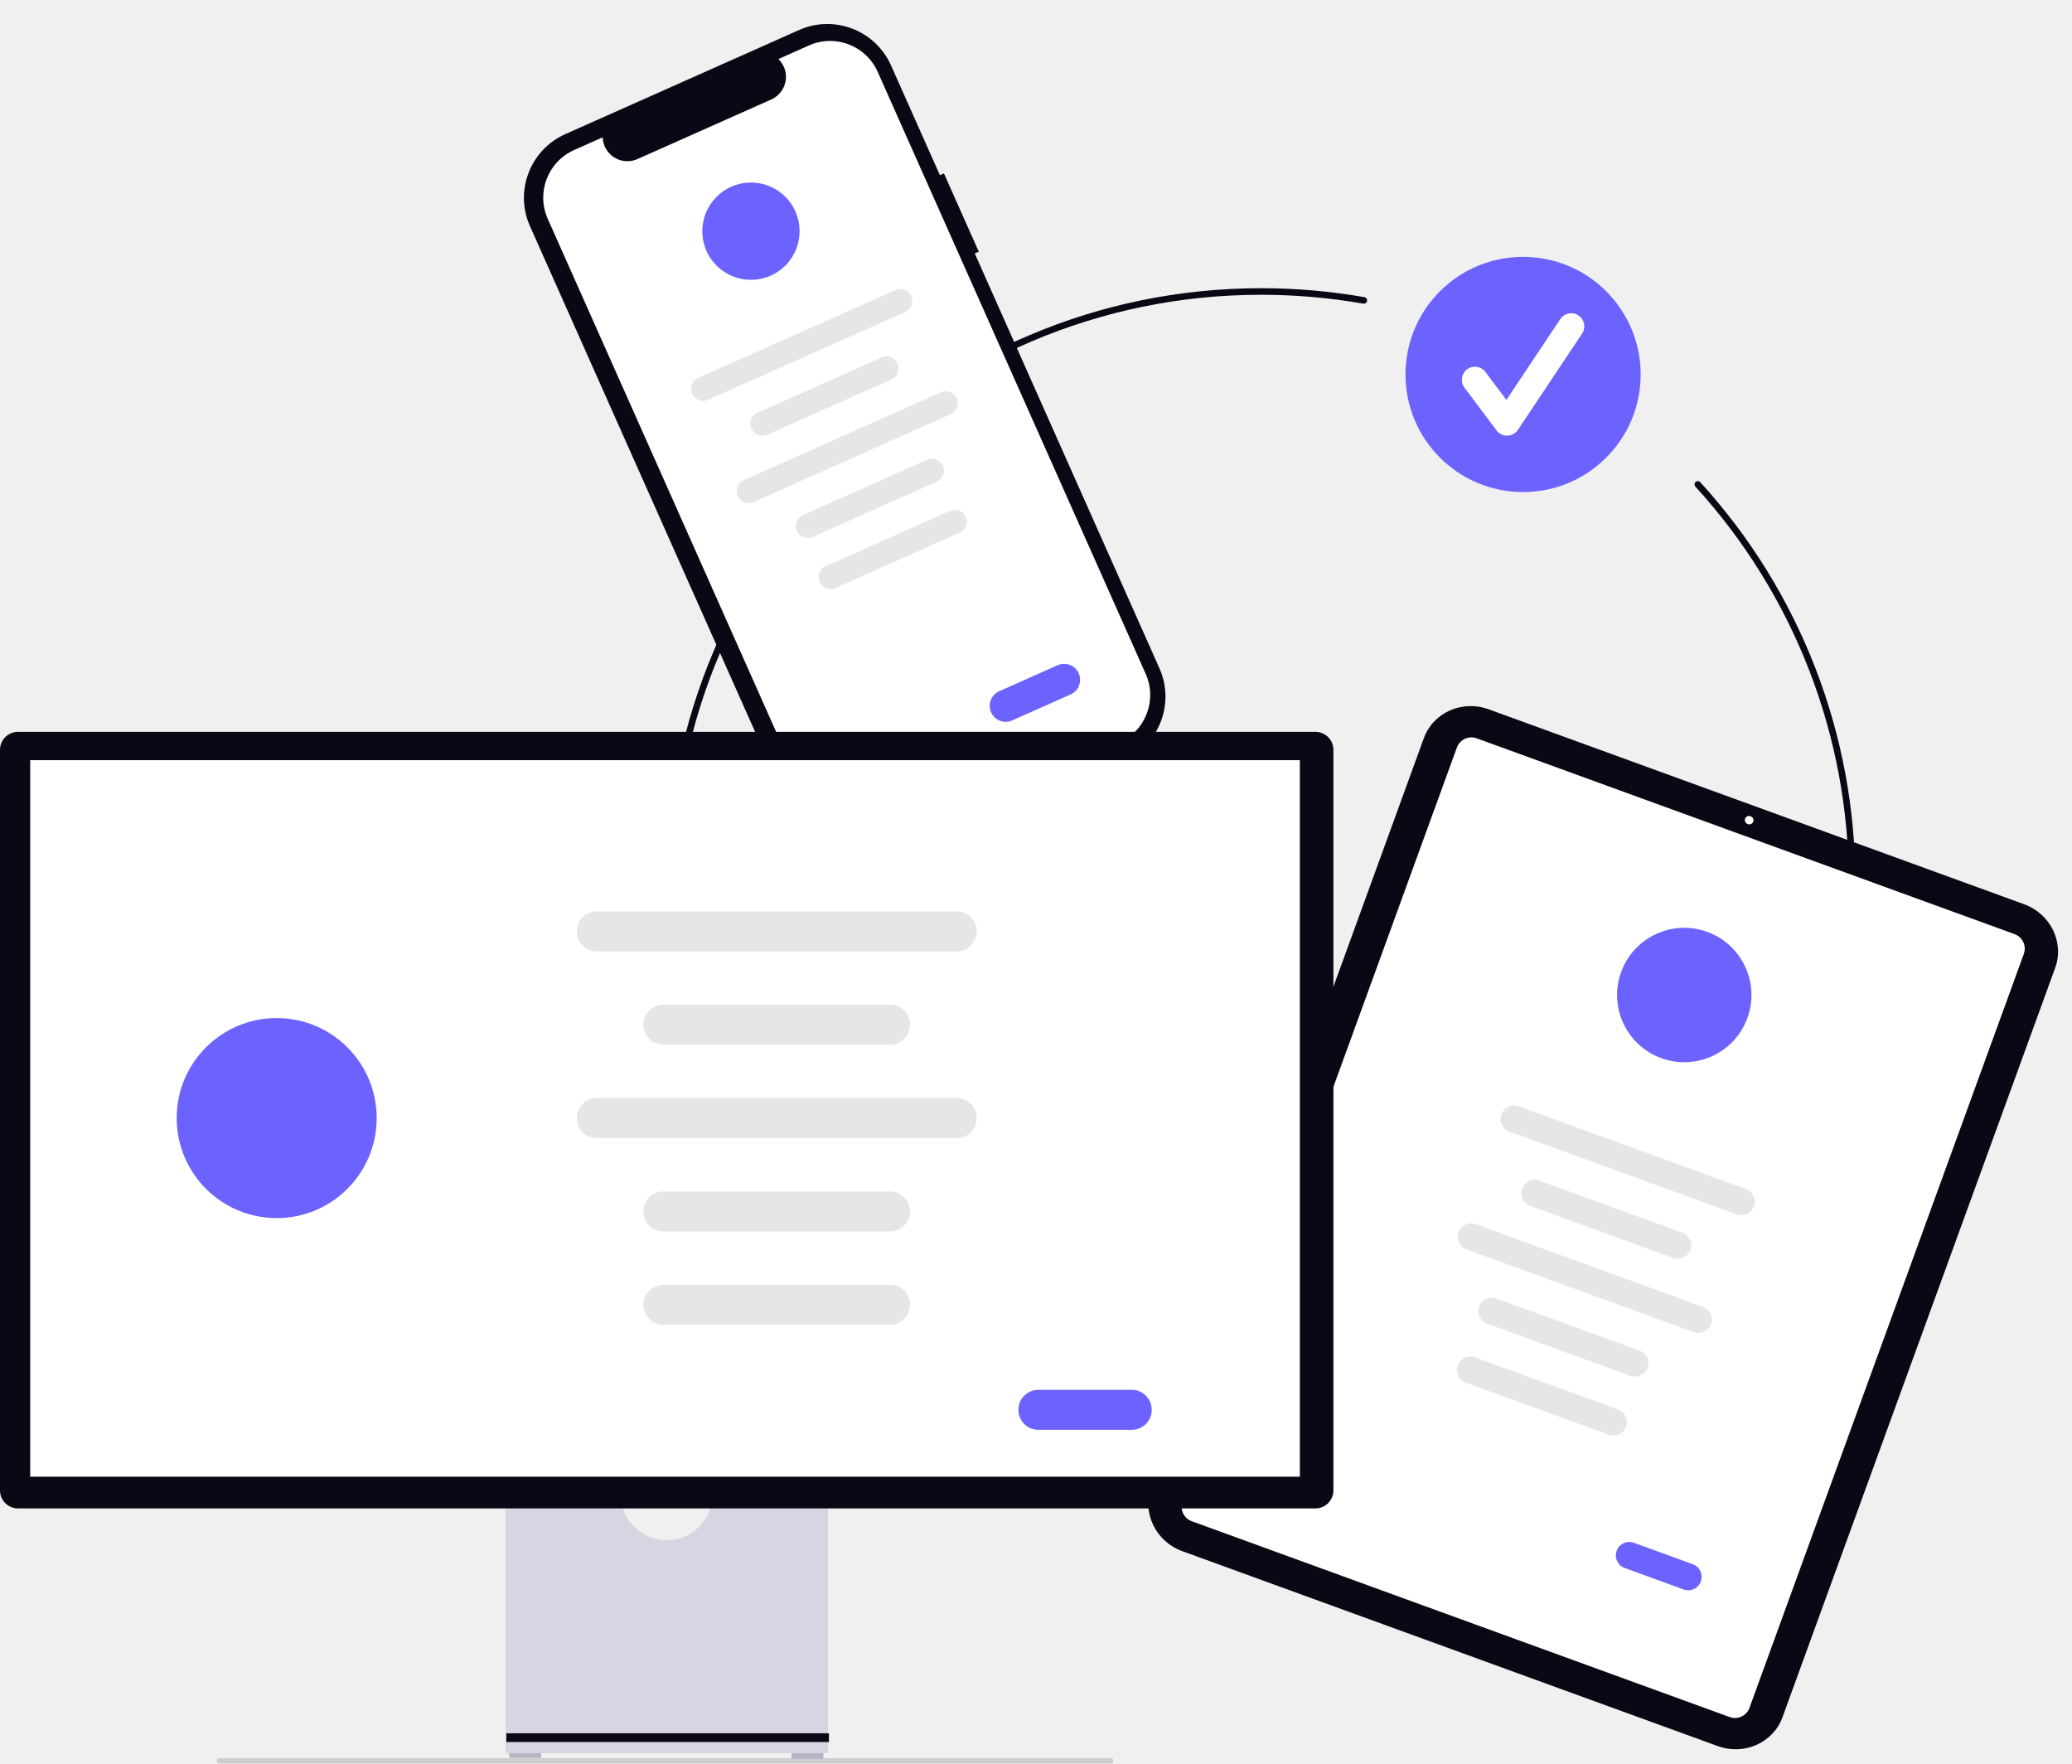
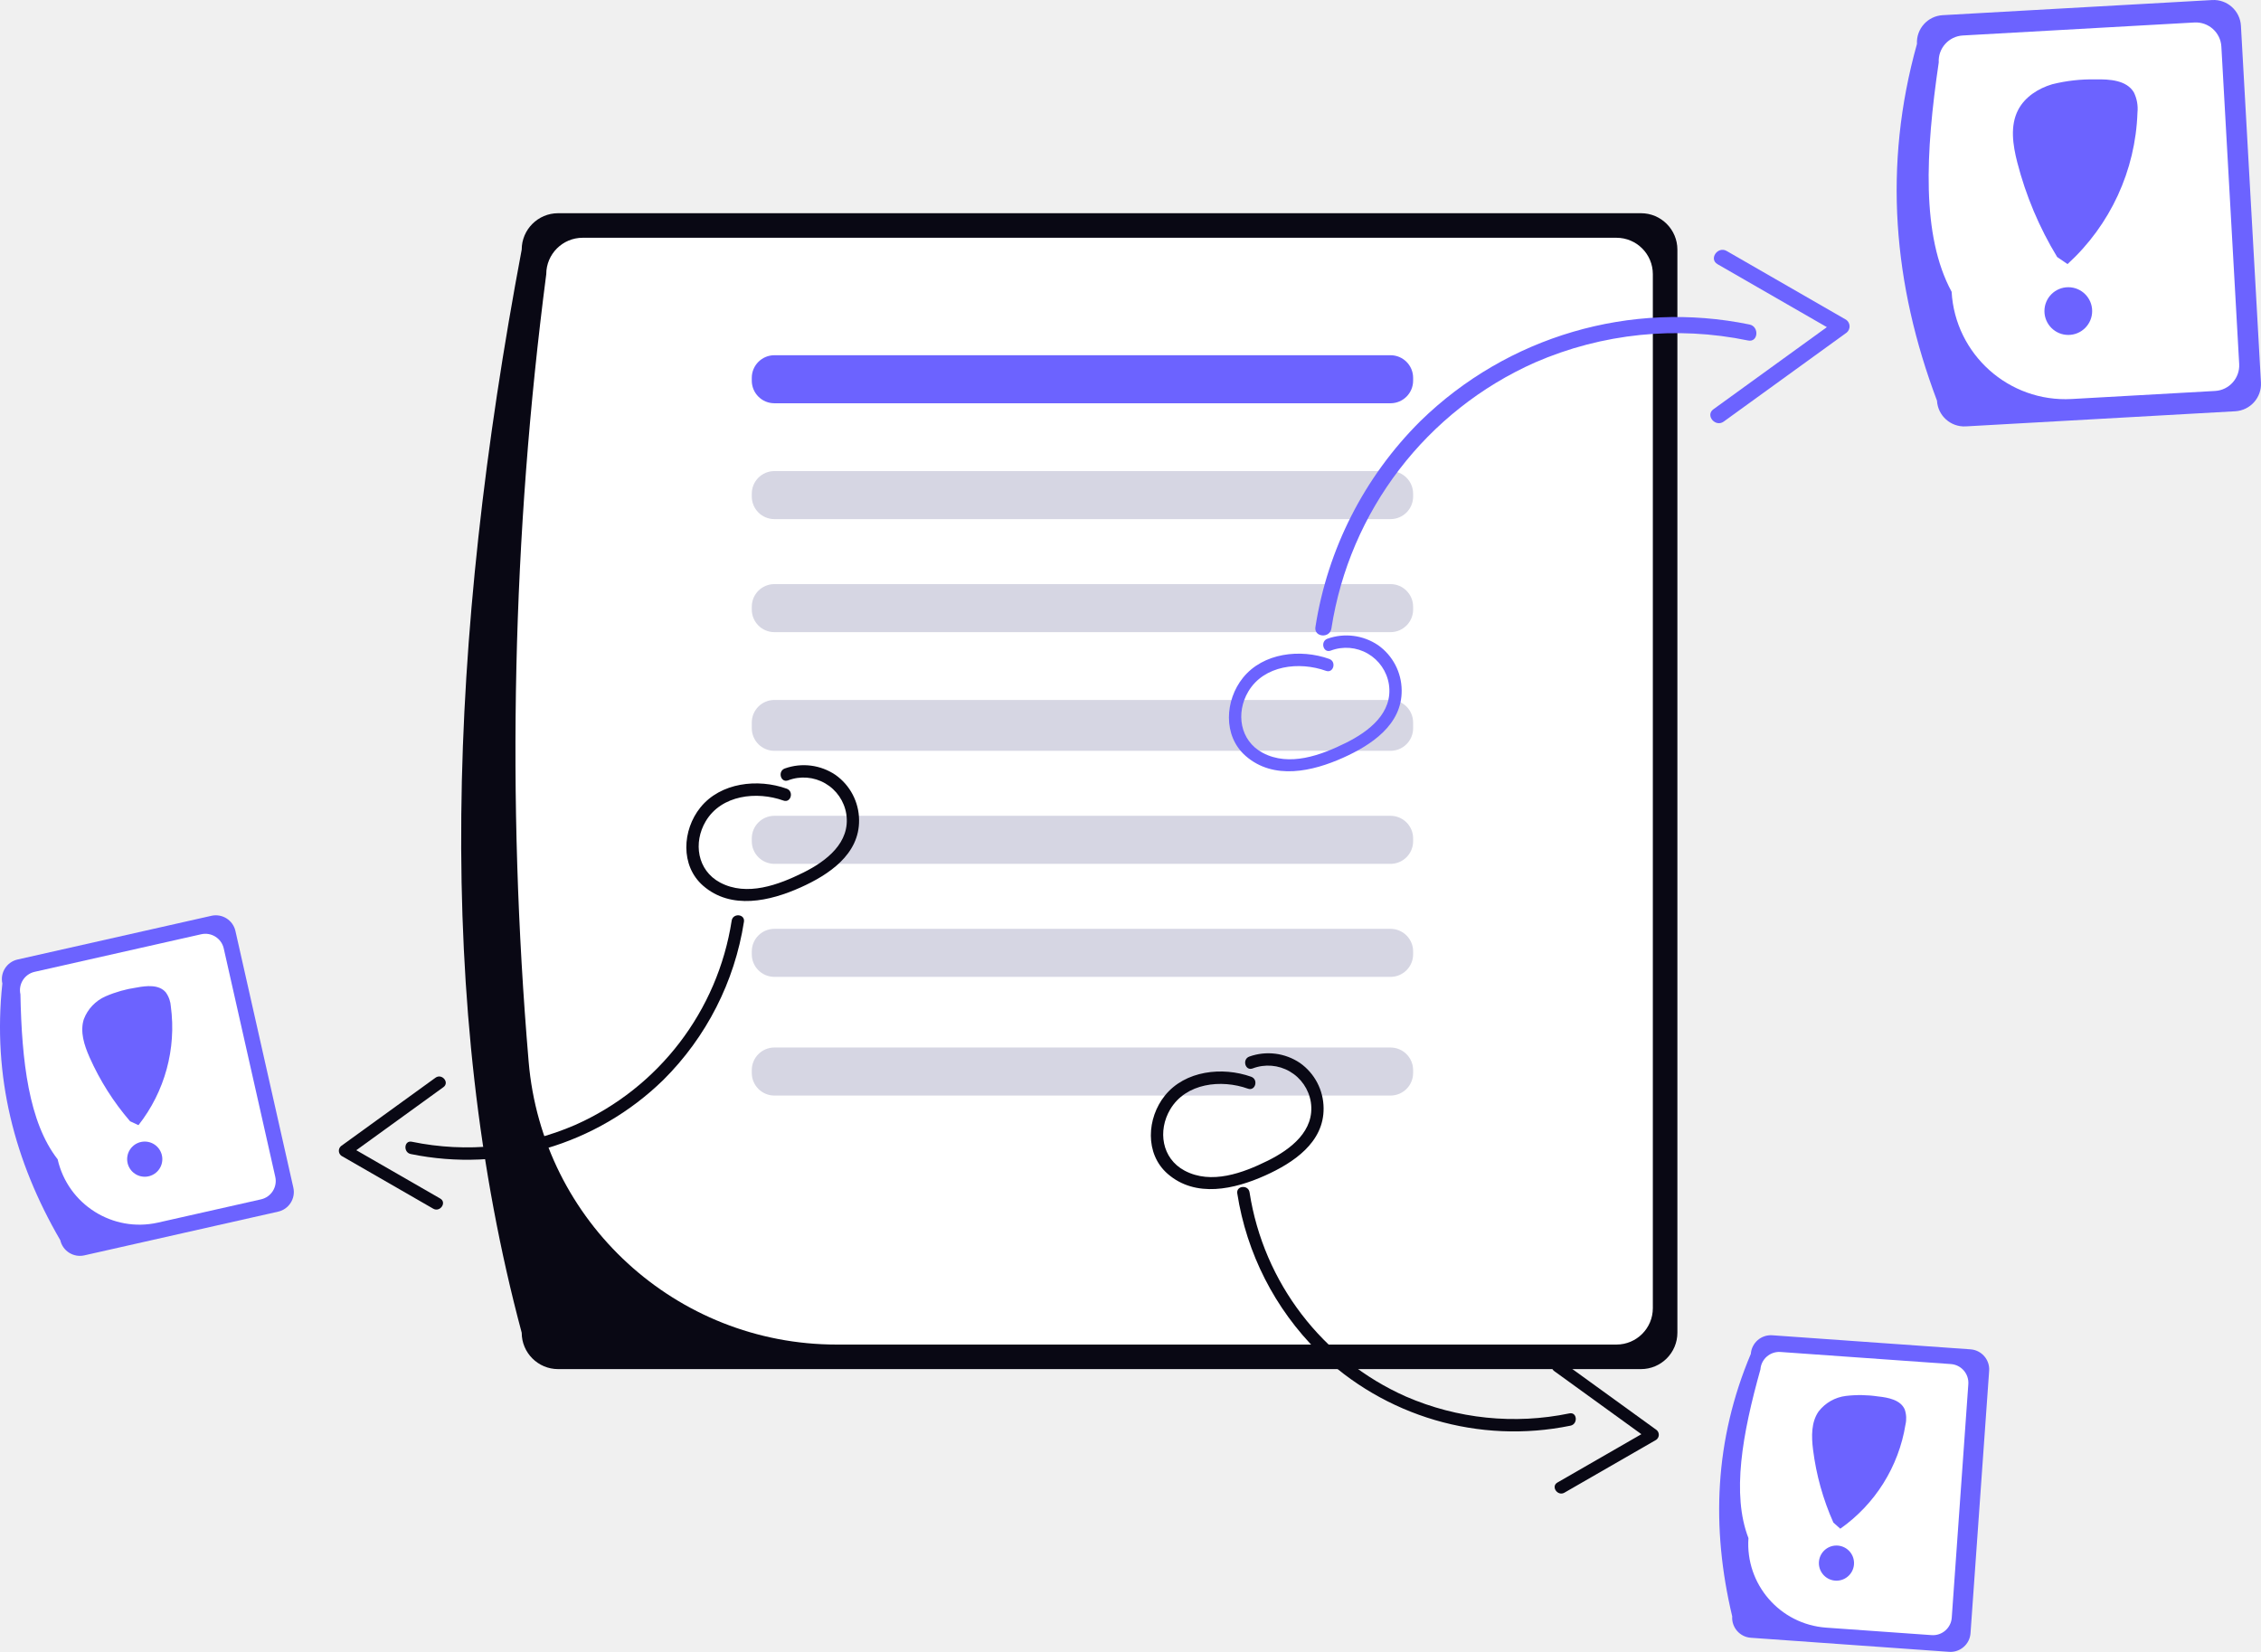
- <svg xmlns="http://www.w3.org/2000/svg" width="960" height="816.934" viewBox="0 0 960 816.934" role="img" artist="Katerina Limpitsouni" source="https://undraw.co/">
-   <g transform="translate(-137 -406.395)">
-     <g transform="translate(445.9 525.378)">
-       <path d="M803.731,786.83c-151.833,0-275.357-123.525-275.357-275.357S651.9,236.115,803.731,236.115a278.08,278.08,0,0,1,47.92,4.155,1.521,1.521,0,1,1-.559,2.991,275.028,275.028,0,0,0-47.361-4.1c-150.155,0-272.315,122.159-272.315,272.315s122.16,272.315,272.315,272.315,272.315-122.159,272.315-272.315a271.627,271.627,0,0,0-71.038-183.423,1.522,1.522,0,1,1,2.249-2.05,274.663,274.663,0,0,1,71.832,185.473C1079.089,663.305,955.564,786.83,803.731,786.83Z" transform="translate(-528.374 -221.594)" fill="#090814" />
-       <g transform="translate(342.29)">
-         <circle cx="54.48" cy="54.48" r="54.48" fill="#6c63ff" />
-         <path d="M791.466,300.452a6.058,6.058,0,0,1-4.848-2.425L771.755,278.21a6.06,6.06,0,0,1,9.7-7.272l9.724,12.964,24.974-37.461a6.06,6.06,0,0,1,10.085,6.723l-29.726,44.589a6.063,6.063,0,0,1-4.874,2.7Z" transform="translate(-744.417 -217.618)" fill="#fff" />
-       </g>
-       <circle cx="2.363" cy="2.363" r="2.363" transform="translate(508.08 278.003)" fill="#fff" />
+ <svg xmlns="http://www.w3.org/2000/svg" width="800" height="584.6" viewBox="0 0 800 584.6" role="img" artist="Katerina Limpitsouni" source="https://undraw.co/">
+   <g transform="translate(-555.995 -289.74)">
+     <g transform="translate(1227.079 289.74)">
+       <path d="M662.776,344.458c-15.511-41.126-19.159-83.117-7.089-126.253a9.664,9.664,0,0,1,9.1-10.18l95.349-5.354a9.665,9.665,0,0,1,10.179,9.1L777.4,338.022a9.664,9.664,0,0,1-9.1,10.18l-95.349,5.354a9.665,9.665,0,0,1-10.18-9.1Z" transform="translate(-648.5 -202.656)" fill="#6c63ff" />
+       <path d="M664.411,303.432c-10.749-19.87-9.25-49.275-4.557-81.167a9.051,9.051,0,0,1,8.52-9.533l81.945-4.6a9.051,9.051,0,0,1,9.534,8.52L766.16,329a9.051,9.051,0,0,1-8.52,9.533l-50.763,2.85A40.317,40.317,0,0,1,664.411,303.432Z" transform="translate(-644.962 -200.175)" fill="#fff" />
+       <circle cx="8.443" cy="8.443" r="8.443" transform="translate(52.29 101.646)" fill="#6c63ff" />
+       <path d="M719.563,226.547c-2.576-4.294-8.54-4.678-13.547-4.566a58.141,58.141,0,0,0-15.33,1.717c-4.944,1.47-9.653,4.478-12.04,9.049-2.933,5.619-1.9,12.43-.328,18.569a123.939,123.939,0,0,0,14.126,33.525l3.662,2.5a76.016,76.016,0,0,0,24.745-53.61,13.139,13.139,0,0,0-1.288-7.188Z" transform="translate(-635.645 -193.88)" fill="#6c63ff" />
    </g>
-     <g transform="matrix(0.914, -0.407, 0.407, 0.914, 369.411, 481.663)">
-       <path d="M185.055,87.952h-2.041V32.242A32.287,32.287,0,0,0,150.684,0H32.331A32.287,32.287,0,0,0,0,32.242V337.868a32.287,32.287,0,0,0,32.331,32.242H150.684a32.287,32.287,0,0,0,32.331-32.243V127.607h2.04Z" transform="translate(0 0)" fill="#090814" />
-       <path d="M143.111,0H127.658a11.41,11.41,0,0,1-1.1,10.7,11.484,11.484,0,0,1-9.523,5.059H49.208A11.484,11.484,0,0,1,39.685,10.7,11.41,11.41,0,0,1,38.584,0H24.151A24.115,24.115,0,0,0,0,24.078v305.18a24.115,24.115,0,0,0,24.151,24.078H143.106a24.115,24.115,0,0,0,24.151-24.078V24.079A24.115,24.115,0,0,0,143.111,0Z" transform="translate(8.899 8.389)" fill="#fff" />
-       <circle cx="22.527" cy="22.527" r="22.527" transform="translate(70.007 53.502)" fill="#6c63ff" />
-       <path d="M5.552,0h99.93a5.552,5.552,0,1,1,0,11.1H5.552a5.552,5.552,0,0,1,0-11.1Z" transform="translate(36.883 128.151)" fill="#e6e6e6" />
-       <path d="M5.552,0H68.47a5.552,5.552,0,1,1,0,11.1H5.552a5.552,5.552,0,0,1,0-11.1Z" transform="translate(55.388 154.059)" fill="#e6e6e6" />
-       <path d="M5.552,0h99.93a5.552,5.552,0,1,1,0,11.1H5.552a5.552,5.552,0,0,1,0-11.1Z" transform="translate(36.883 179.966)" fill="#e6e6e6" />
-       <path d="M5.552,0H68.47a5.552,5.552,0,1,1,0,11.1H5.552a5.552,5.552,0,0,1,0-11.1Z" transform="translate(55.388 205.874)" fill="#e6e6e6" />
-       <path d="M5.552,0H68.47a5.552,5.552,0,1,1,0,11.1H5.552a5.552,5.552,0,0,1,0-11.1Z" transform="translate(55.388 231.782)" fill="#e6e6e6" />
-       <path d="M7.4,0H37.011a7.4,7.4,0,1,1,0,14.8H7.4A7.4,7.4,0,0,1,7.4,0Z" transform="translate(103.503 317.37)" fill="#6c63ff" />
+     <path d="M341.6,647.809c-31-115.73-26-245.442,0-383.315a12.892,12.892,0,0,1,12.877-12.877H737.635a12.892,12.892,0,0,1,12.877,12.877V647.809a12.892,12.892,0,0,1-12.877,12.877H354.479A12.892,12.892,0,0,1,341.6,647.809Z" transform="translate(398.988 113.579)" fill="#090814" />
+     <path d="M338.056,549.166a1306.187,1306.187,0,0,1,6.232-278.7,12.892,12.892,0,0,1,12.877-12.877H722.946a12.877,12.877,0,0,1,12.877,12.877V636.407a12.877,12.877,0,0,1-12.877,12.877H447.08A109.349,109.349,0,0,1,338.056,549.166Z" transform="translate(404.988 116.295)" fill="#fff" />
+     <rect width="234" height="17" rx="8" transform="translate(821.995 415.454)" fill="#6c63ff" />
+     <rect width="234" height="17" rx="8" transform="translate(821.995 456.454)" fill="#d6d6e3" />
+     <rect width="234" height="17" rx="8" transform="translate(821.995 496.454)" fill="#d6d6e3" />
+     <rect width="234" height="18" rx="8" transform="translate(821.995 537.454)" fill="#d6d6e3" />
+     <rect width="234" height="17" rx="8" transform="translate(821.995 578.454)" fill="#d6d6e3" />
+     <rect width="234" height="17" rx="8" transform="translate(821.995 618.454)" fill="#d6d6e3" />
+     <rect width="234" height="17" rx="8" transform="translate(821.995 660.454)" fill="#d6d6e3" />
+     <path d="M524.468,338.324c-10.191-3.641-23.389-2.221-30.541,6.654-6.406,7.949-7.175,20.606.976,27.7,9.922,8.636,23.664,5.459,34.5.587,9.914-4.458,20.826-11.646,20.673-23.845a19.735,19.735,0,0,0-8.355-15.977,20.005,20.005,0,0,0-17.921-2.269c-2.616.956-1.486,5.175,1.16,4.208a15.334,15.334,0,0,1,20.6,11.928C547.083,357.439,538.429,364,530.387,368c-8.823,4.384-20.052,8.579-29.5,3.542-8.079-4.309-9.557-14.135-5.078-21.682,5.553-9.356,18.055-10.7,27.495-7.323,2.649.946,3.79-3.268,1.16-4.208Z" transform="translate(501.865 184.614)" fill="#6c63ff" />
+     <path d="M430.468,380.324c-10.191-3.641-23.389-2.221-30.541,6.655-6.406,7.949-7.174,20.606.976,27.7,9.922,8.636,23.664,5.459,34.5.587,9.914-4.458,20.826-11.646,20.673-23.845a19.735,19.735,0,0,0-8.355-15.977,20,20,0,0,0-17.921-2.269c-2.616.956-1.486,5.175,1.16,4.208a15.334,15.334,0,0,1,20.6,11.928c1.53,10.128-7.123,16.688-15.165,20.684-8.823,4.384-20.052,8.579-29.5,3.542-8.079-4.309-9.557-14.135-5.078-21.682,5.553-9.356,18.055-10.7,27.5-7.323C431.957,385.478,433.1,381.264,430.468,380.324Z" transform="translate(403.881 188.527)" fill="#090814" />
+     <path d="M508.987,490.819a100.731,100.731,0,0,0,28.5,55.949,99.344,99.344,0,0,0,89.406,26.25c2.719-.568,2.366-4.921-.382-4.347a96.263,96.263,0,0,1-57.833-5.952,95,95,0,0,1-55.348-72.282c-.422-2.766-4.771-2.4-4.347.382Z" transform="translate(484.787 221.263)" fill="#090814" />
+     <path d="M595.955,580.541l32.456-18.691a2.193,2.193,0,0,0,.162-3.468l-33.416-24.191c-2.262-1.637-5.083,1.694-2.8,3.344l33.416,24.191.162-3.468-32.456,18.69c-2.437,1.4.061,4.985,2.479,3.592Z" transform="translate(513.582 237.449)" fill="#090814" />
+     <path d="M528,381.111a131.212,131.212,0,0,1,37.13-72.881,129.408,129.408,0,0,1,116.462-34.193c3.542.74,3.082,6.41-.5,5.662a125.4,125.4,0,0,0-75.334,7.753,123.75,123.75,0,0,0-72.1,94.156c-.549,3.6-6.215,3.127-5.662-.5Z" transform="translate(493.423 130.543)" fill="#6c63ff" />
+     <path d="M616.3,253.68l42.278,24.347a2.857,2.857,0,0,1,.211,4.518l-43.528,31.512c-2.946,2.133-6.621-2.206-3.652-4.356l43.528-31.512.211,4.518-42.278-24.347C609.9,256.531,613.15,251.866,616.3,253.68Z" transform="translate(550.632 124.878)" fill="#6c63ff" />
+     <path d="M446.4,410.819a100.731,100.731,0,0,1-28.5,55.949,99.344,99.344,0,0,1-89.406,26.25c-2.719-.568-2.366-4.921.382-4.347a96.263,96.263,0,0,0,57.832-5.952,95,95,0,0,0,55.348-72.282c.422-2.767,4.771-2.4,4.347.382Z" transform="translate(372.824 205.128)" fill="#090814" />
+     <path d="M333.82,500.541l-32.456-18.691a2.193,2.193,0,0,1-.162-3.468l33.416-24.191c2.262-1.637,5.083,1.694,2.8,3.344l-33.416,24.191-.162-3.468,32.456,18.69c2.437,1.4-.061,4.985-2.479,3.592Z" transform="translate(375.462 216.951)" fill="#090814" />
+     <g transform="translate(555.995 613.665)">
+       <path d="M237.326,553.459c-16.263-27.982-24.014-58.033-20.491-90.827a7.116,7.116,0,0,1,5.37-8.5L290.8,438.658a7.116,7.116,0,0,1,8.5,5.37l20.491,90.827a7.116,7.116,0,0,1-5.369,8.5l-68.594,15.475a7.116,7.116,0,0,1-8.5-5.37Z" transform="translate(-215.999 -438.484)" fill="#6c63ff" />
+       <path d="M234.191,522.794c-10.221-13.124-12.706-34.661-13.174-58.392a6.664,6.664,0,0,1,5.029-7.959L285,443.144a6.665,6.665,0,0,1,7.959,5.029L311.191,529a6.665,6.665,0,0,1-5.029,7.959l-36.519,8.239A29.686,29.686,0,0,1,234.191,522.794Z" transform="translate(-213.791 -436.44)" fill="#fff" />
+       <circle cx="6.217" cy="6.217" r="6.217" transform="translate(44.995 80.081)" fill="#f2f2f2" />
+       <path d="M265.541,457.906c-2.393-2.806-6.771-2.359-10.393-1.669a42.808,42.808,0,0,0-10.924,3.11,14.419,14.419,0,0,0-7.644,8.035c-1.447,4.437.129,9.259,2.019,13.525a91.256,91.256,0,0,0,14.333,22.63l2.964,1.372a55.972,55.972,0,0,0,11.455-41.94A9.674,9.674,0,0,0,265.541,457.906Z" transform="translate(-206.9 -430.651)" fill="#f2f2f2" />
+       <circle cx="6.217" cy="6.217" r="6.217" transform="translate(44.995 80.081)" fill="#6c63ff" />
+       <path d="M265.541,457.906c-2.393-2.806-6.771-2.359-10.393-1.669a42.808,42.808,0,0,0-10.924,3.11,14.419,14.419,0,0,0-7.644,8.035c-1.447,4.437.129,9.259,2.019,13.525a91.256,91.256,0,0,0,14.333,22.63l2.964,1.372a55.972,55.972,0,0,0,11.455-41.94A9.674,9.674,0,0,0,265.541,457.906Z" transform="translate(-206.9 -430.651)" fill="#6c63ff" />
    </g>
-     <g transform="translate(804.51 726.883) rotate(20)">
-       <path d="M287.656,415.016H23.606C10.574,415,.013,404.813,0,392.24V22.776C.013,10.2,10.574.013,23.606,0h264.05c13.032.013,23.593,10.2,23.606,22.776V392.24c-.013,12.573-10.574,22.763-23.606,22.776Z" fill="#090814" />
-       <path d="M272.254,385.953H7.277A7.16,7.16,0,0,1,0,378.932V7.021A7.16,7.16,0,0,1,7.277,0H272.254a7.16,7.16,0,0,1,7.28,7.021V378.932A7.161,7.161,0,0,1,272.254,385.953Z" transform="translate(15.865 14.531)" fill="#fff" />
-       <ellipse cx="2.008" cy="1.937" rx="2.008" ry="1.937" transform="translate(152.619 5.038)" fill="#fff" />
-       <path d="M31.126,0A31.126,31.126,0,1,1,0,31.126,31.126,31.126,0,0,1,31.126,0Z" transform="translate(122.949 62.252)" fill="#6c63ff" />
-       <g transform="translate(93.379 168.081)">
-         <path d="M6.225,0H118.279a6.225,6.225,0,0,1,0,12.45H6.225A6.225,6.225,0,1,1,6.225,0Z" transform="translate(0 0)" fill="#e6e6e6" />
-         <path d="M6.225,0H76.778a6.225,6.225,0,1,1,0,12.45H6.225A6.225,6.225,0,1,1,6.225,0Z" transform="translate(20.751 29.051)" fill="#e6e6e6" />
-         <path d="M6.225,0H118.279a6.225,6.225,0,0,1,0,12.45H6.225A6.225,6.225,0,1,1,6.225,0Z" transform="translate(0 58.102)" fill="#e6e6e6" />
-         <path d="M6.225,0H76.778a6.225,6.225,0,1,1,0,12.45H6.225A6.225,6.225,0,1,1,6.225,0Z" transform="translate(20.751 87.153)" fill="#e6e6e6" />
-         <path d="M6.225,0H76.778a6.225,6.225,0,1,1,0,12.45H6.225A6.225,6.225,0,1,1,6.225,0Z" transform="translate(20.751 116.204)" fill="#e6e6e6" />
-       </g>
-       <path d="M6.225,0H35.276a6.225,6.225,0,1,1,0,12.45H6.225A6.225,6.225,0,1,1,6.225,0Z" transform="translate(212.696 339.794)" fill="#6c63ff" />
+     <g transform="translate(1164.278 762.271)">
+       <path d="M628.492,617.509c-7.5-31.484-6.246-62.494,6.59-92.876a7.116,7.116,0,0,1,7.594-6.587l70.142,4.977a7.116,7.116,0,0,1,6.587,7.593l-6.59,92.876a7.116,7.116,0,0,1-7.594,6.587L635.08,625.1A7.116,7.116,0,0,1,628.492,617.509Z" transform="translate(-623.877 -518.028)" fill="#6c63ff" />
+       <path d="M633.054,587.99c-6-15.515-2.163-36.853,4.237-59.709a6.664,6.664,0,0,1,7.111-6.169l60.281,4.277a6.664,6.664,0,0,1,6.169,7.111l-5.864,82.647a6.665,6.665,0,0,1-7.112,6.169l-37.343-2.65a29.686,29.686,0,0,1-27.48-31.677Z" transform="translate(-622.69 -516.18)" fill="#fff" />
+       <circle cx="6.217" cy="6.217" r="6.217" transform="translate(35.287 74.432)" fill="#6c63ff" />
+       <path d="M679.256,537.667c-1.481-3.377-5.8-4.213-9.469-4.6a42.813,42.813,0,0,0-11.357-.174,14.419,14.419,0,0,0-9.637,5.487c-2.666,3.831-2.549,8.9-1.97,13.533a91.253,91.253,0,0,0,7.193,25.8l2.442,2.169a55.972,55.972,0,0,0,23.07-36.85A9.674,9.674,0,0,0,679.256,537.667Z" transform="translate(-613.602 -511.406)" fill="#6c63ff" />
    </g>
-     <g transform="translate(137 745.414)">
-       <path d="M15.18,488.406c0,.674.37,1.216.83,1.216H429.74c.464,0,.83-.541.83-1.216s-.37-1.216-.83-1.216H16.01C15.55,487.191,15.18,487.732,15.18,488.406Z" transform="translate(85.249 -11.708)" fill="#ccc" />
-       <rect width="14.772" height="2.606" transform="translate(235.946 472.689)" fill="#b6b3c5" />
-       <rect width="14.772" height="2.606" transform="translate(366.717 473.124)" fill="#b6b3c5" />
-       <path d="M324.873,370.945a21.285,21.285,0,0,1-42,0H229.146V487.38H378.6V370.945Z" transform="translate(5.026 -14.258)" fill="#d6d6e3" />
-       <rect width="149.453" height="4.053" transform="translate(234.607 463.898)" fill="#090814" />
-       <path d="M609.466,381.642H8.332A8.341,8.341,0,0,1,0,373.31V30.244a8.341,8.341,0,0,1,8.332-8.333H609.466a8.342,8.342,0,0,1,8.332,8.332V373.31A8.342,8.342,0,0,1,609.466,381.642Z" transform="translate(0 -21.911)" fill="#090814" />
-       <rect width="588.255" height="331.925" transform="translate(13.997 13.119)" fill="#fff" />
-       <path d="M46.335,0A46.335,46.335,0,1,1,0,46.335,46.335,46.335,0,0,1,46.335,0Z" transform="translate(81.858 132.582)" fill="#6c63ff" />
-       <path d="M9.267,0H176.072a9.267,9.267,0,1,1,0,18.534H9.267A9.267,9.267,0,0,1,9.267,0Z" transform="translate(267.198 83.158)" fill="#e6e6e6" />
-       <path d="M9.267,0H114.293a9.267,9.267,0,1,1,0,18.534H9.267A9.267,9.267,0,0,1,9.267,0Z" transform="translate(298.087 126.404)" fill="#e6e6e6" />
-       <path d="M9.267,0H176.072a9.267,9.267,0,1,1,0,18.534H9.267A9.267,9.267,0,0,1,9.267,0Z" transform="translate(267.198 169.649)" fill="#e6e6e6" />
-       <path d="M9.267,0H114.293a9.267,9.267,0,1,1,0,18.534H9.267A9.267,9.267,0,0,1,9.267,0Z" transform="translate(298.087 212.895)" fill="#e6e6e6" />
-       <path d="M9.267,0H114.293a9.267,9.267,0,1,1,0,18.534H9.267A9.267,9.267,0,0,1,9.267,0Z" transform="translate(298.087 256.141)" fill="#e6e6e6" />
-       <path d="M9.267,0H52.513a9.267,9.267,0,1,1,0,18.534H9.267A9.267,9.267,0,0,1,9.267,0Z" transform="translate(471.843 304.793)" fill="#6c63ff" />
-     </g>
+     <path d="M523.468,464.324c-10.191-3.641-23.389-2.221-30.541,6.655-6.406,7.949-7.174,20.606.976,27.7,9.922,8.636,23.664,5.459,34.5.587,9.914-4.458,20.826-11.646,20.673-23.845a19.735,19.735,0,0,0-8.355-15.977,20,20,0,0,0-17.921-2.269c-2.616.956-1.486,5.175,1.16,4.208a15.334,15.334,0,0,1,20.6,11.928C546.083,483.439,537.429,490,529.387,494c-8.823,4.384-20.052,8.579-29.5,3.542-8.079-4.309-9.557-14.135-5.078-21.682,5.553-9.356,18.055-10.7,27.495-7.323,2.649.947,3.79-3.268,1.16-4.208Z" transform="translate(475.241 206.48)" fill="#090814" />
  </g>
</svg>
